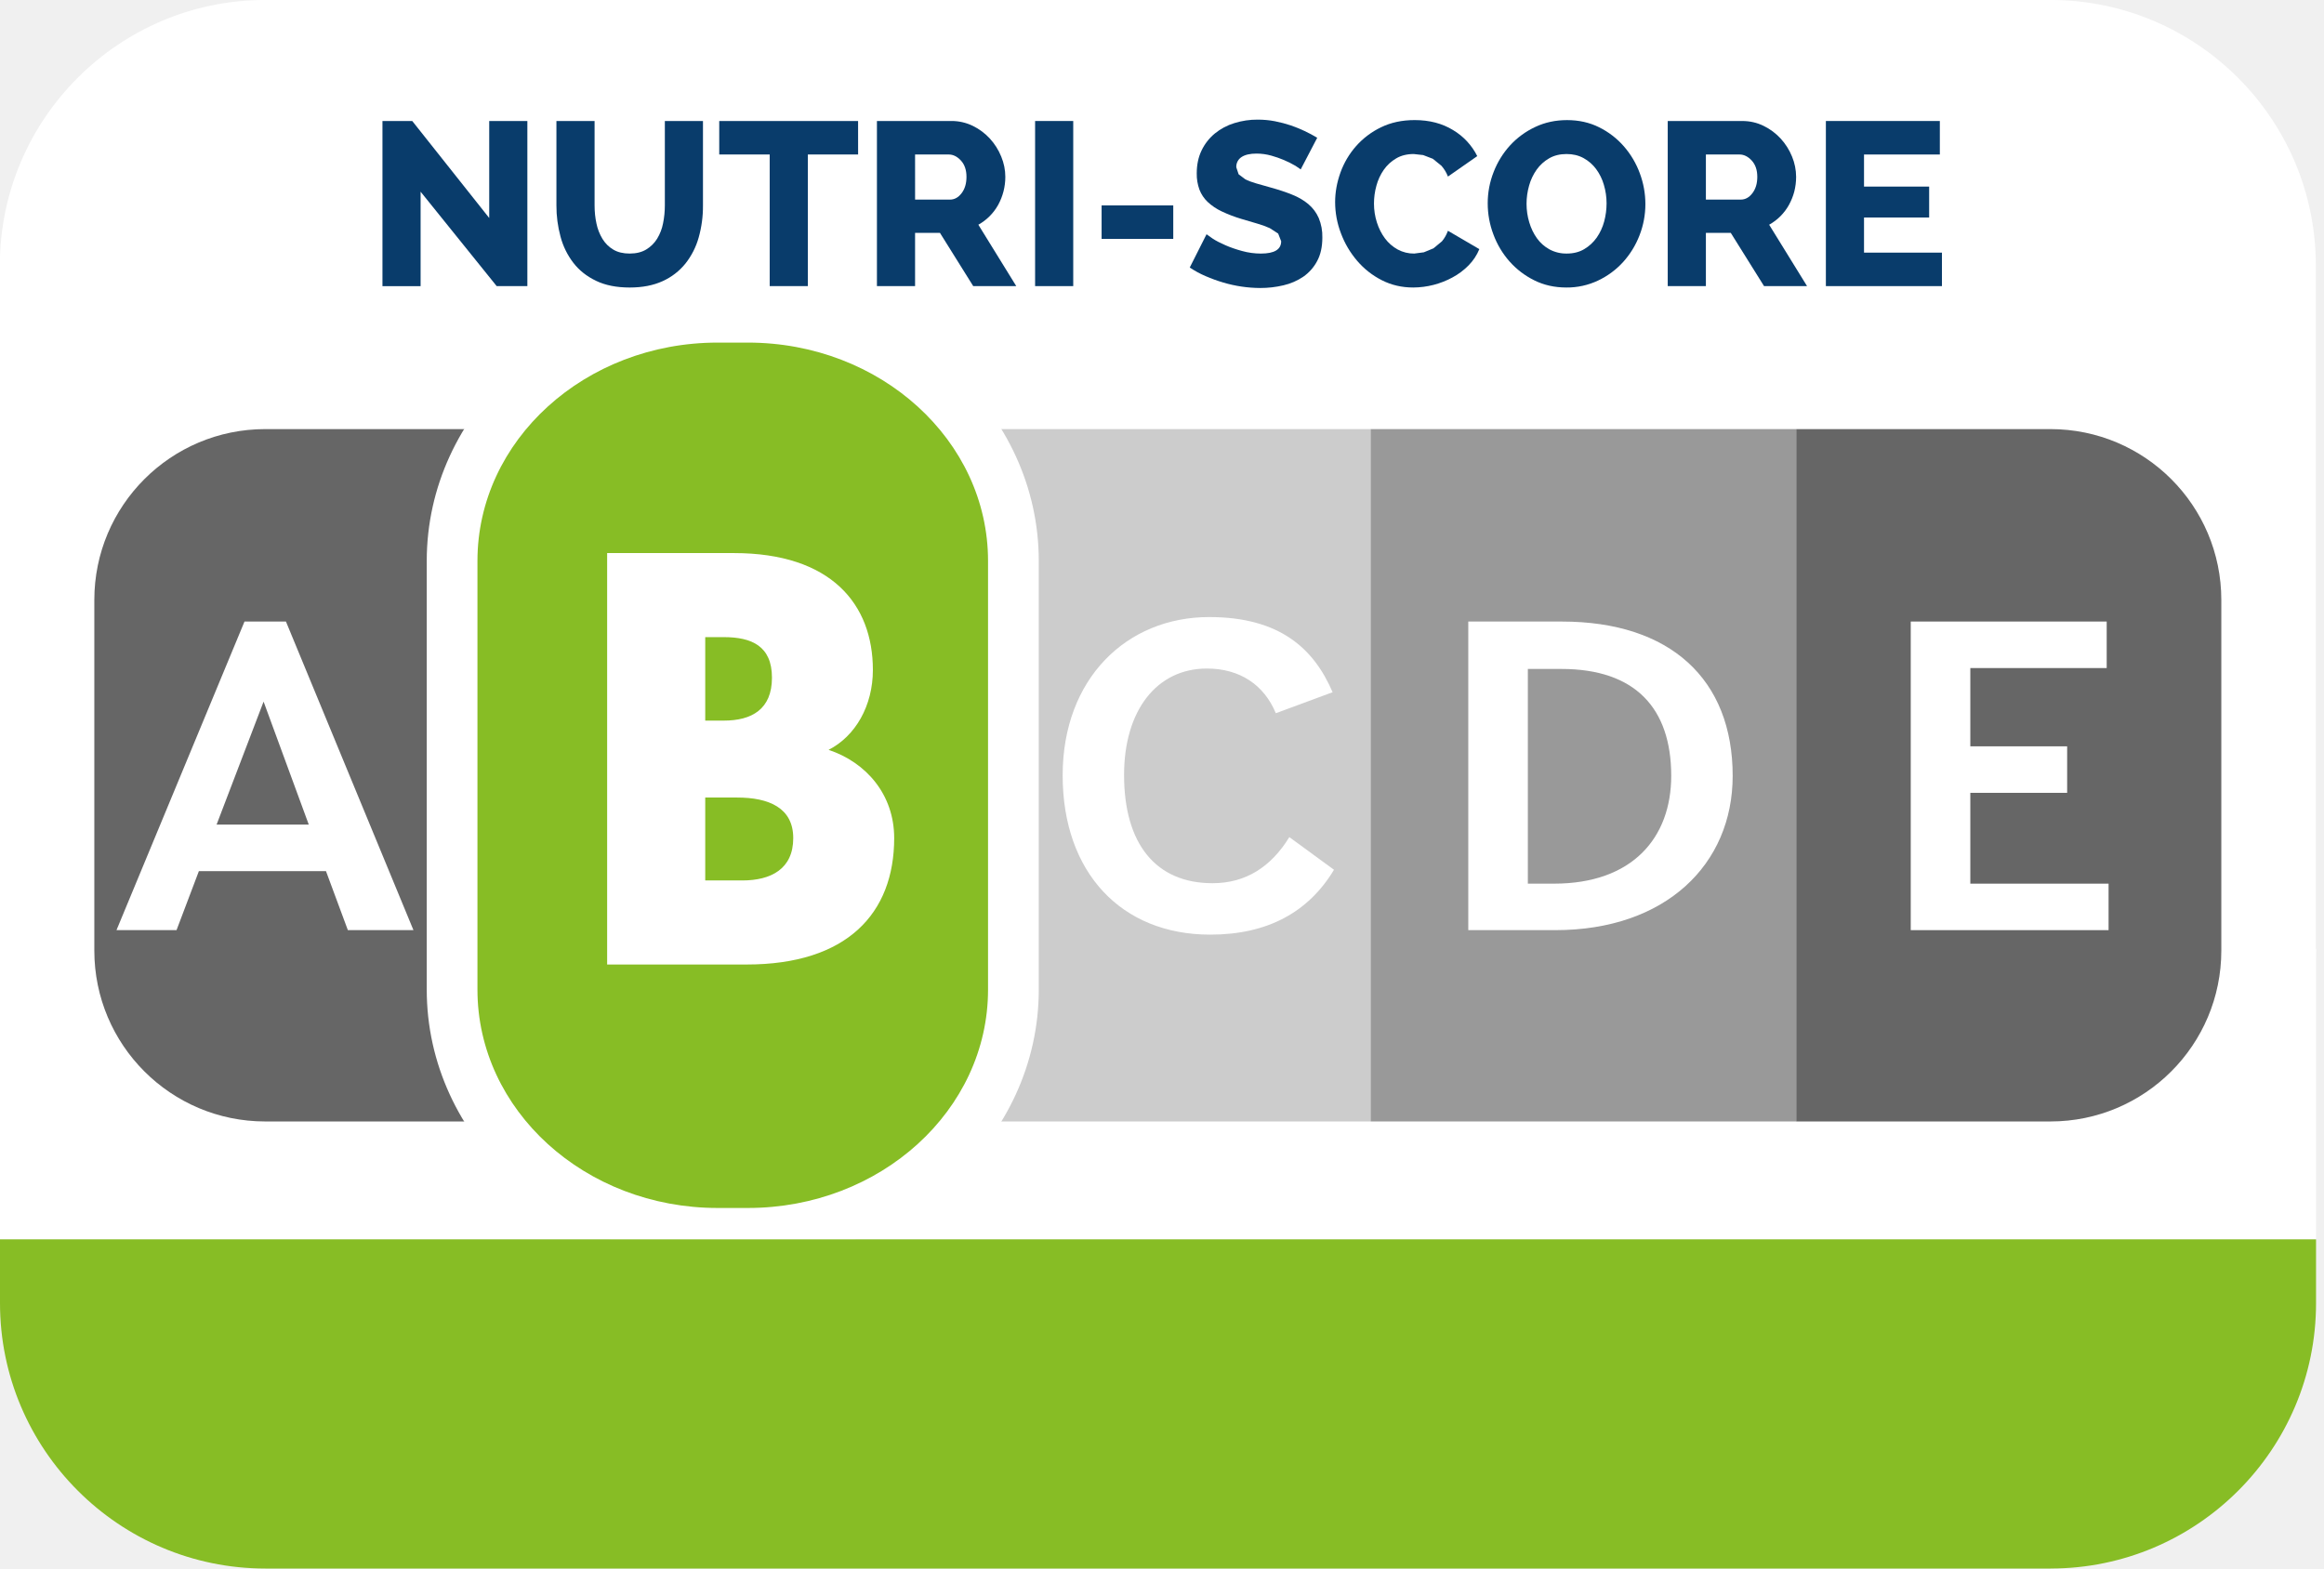
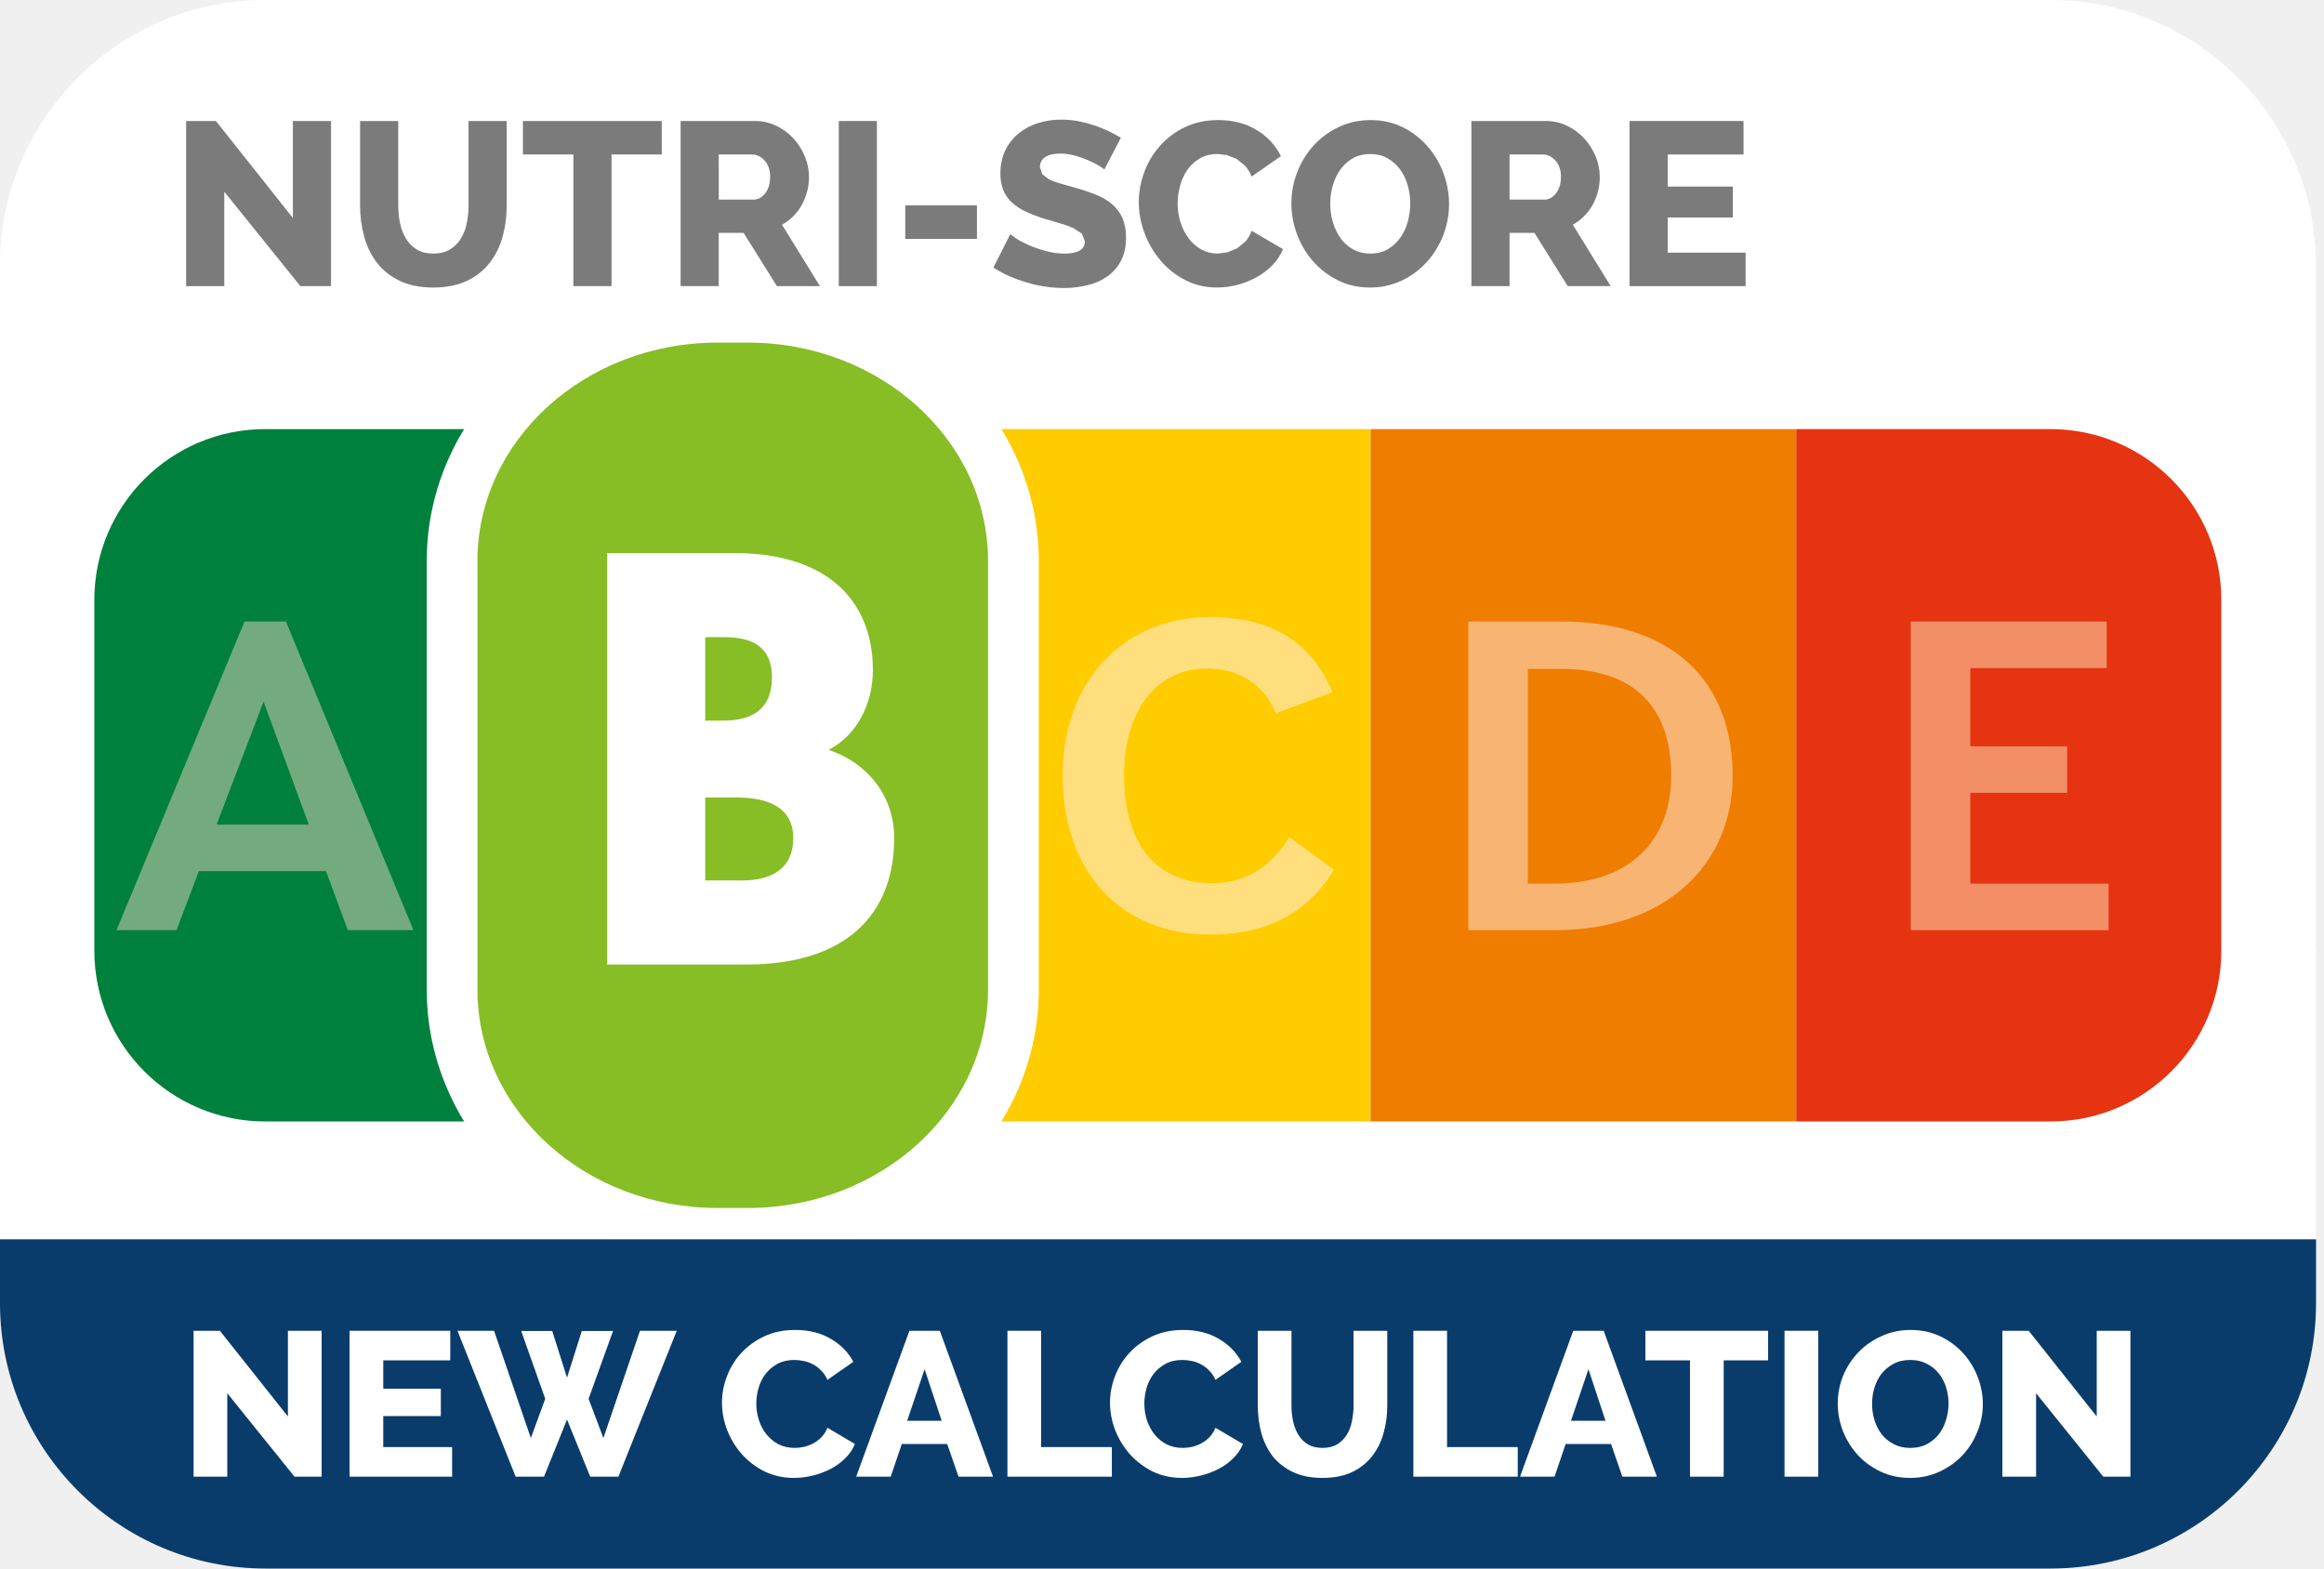
<svg xmlns="http://www.w3.org/2000/svg" id="svg2032" width="240" height="162" version="1.1" viewBox="0 0 240 162">
-   <defs id="defs1" />
  <rect style="fill:#ffffff;fill-opacity:1;stroke:none;stroke-width:2.653;stroke-linecap:round;stroke-linejoin:round;paint-order:stroke fill markers" id="rect18499" width="239.178" height="30" x="0" y="98" />
-   <path id="path364" fill="#ffffff" d="M 211.749,-0.003 H 27.394 c -15.117,0 -27.41,12.3 -27.41,27.413 v 70.766 c 0,15.116 12.291,27.413 27.407,27.413 h 30.546 a 31.623,31.623 0 0 0 16.176,4.409 h 3.118 c 5.958,0 11.502,-1.633 16.176,-4.41 h 118.342 c 15.114,0 27.407,-12.296 27.407,-27.412 v -70.77 c 0,-15.11 -12.293,-27.409 -27.407,-27.409" clip-path="url(#clipPath1866)" style="fill-opacity:1;fill-rule:nonzero;stroke:none" />
-   <path id="path366" fill="#ffcc00" d="M 141.545,115.826 H 97.595 V 44.318 h 43.95 z" style="fill-opacity:1;fill-rule:nonzero;stroke:none;fill:#cccccc" />
-   <path id="path368" fill="#ef7d00" d="m 185.495,115.826 h -43.95 V 44.318 h 43.95 z" style="fill-opacity:1;fill-rule:nonzero;stroke:none;fill:#999999" />
-   <path id="path380" fill="#e63312" d="M 211.749,115.826 H 185.495 V 44.318 h 26.254 a 17.647,17.647 0 0 1 17.647,17.647 v 36.213 a 17.65,17.65 0 0 1 -17.647,17.648" clip-path="url(#clipPath1717)" style="fill-opacity:1;fill-rule:nonzero;stroke:none;fill:#666666" />
-   <path id="path384" fill="#00803d" d="M 27.391,115.826 H 53.643 V 44.318 H 27.391 A 17.647,17.647 0 0 0 9.741,61.965 v 36.213 a 17.65,17.65 0 0 0 17.65,17.648" clip-path="url(#clipPath1729)" style="fill-opacity:1;fill-rule:nonzero;stroke:none;fill:#666666" />
-   <path id="path388" fill="#ffdf7d" d="m 124.88,63.73 c -8.556,0 -15.139,6.378 -15.139,16.353 0,10.027 6.055,16.447 15.236,16.447 5.914,0 10.142,-2.31 12.785,-6.7 l -4.612,-3.372 c -1.875,3.05 -4.473,4.76 -7.933,4.76 -5.863,0 -9.134,-4.067 -9.134,-11.181 0,-6.652 3.366,-10.99 8.556,-10.99 3.414,0 5.914,1.706 7.115,4.616 l 5.865,-2.17 c -1.924,-4.48 -5.433,-7.762 -12.74,-7.762" clip-path="url(#clipPath1735)" style="fill-opacity:1;fill-rule:nonzero;stroke:none;fill:#ffffff" />
-   <path id="path392" fill="#f8b472" d="M 157.782,91.265 V 69.09 h 3.463 c 7.642,0 11.342,4.065 11.342,11.04 0,6.376 -3.987,11.134 -12.11,11.134 z m 3.509,-27.07 h -9.661 v 31.871 h 8.99 c 11.391,0 18.314,-6.788 18.314,-15.934 0,-9.977 -6.444,-15.938 -17.64,-15.938" clip-path="url(#clipPath1741)" style="fill-opacity:1;fill-rule:nonzero;stroke:none;fill:#ffffff" />
-   <path id="path396" fill="#f28f66" d="m 217.559,64.192 h -20.236 v 31.874 h 20.43 v -4.801 h -14.278 v -9.38 h 10 v -4.803 h -10 v -8.084 h 14.084 z" style="fill-opacity:1;fill-rule:nonzero;stroke:none;fill:#ffffff" />
-   <path id="path400" fill="#7c7b7b" d="m 43.436,19.799 v 9.754 h -3.939 V 12.497 h 3.076 l 7.949,10.018 V 12.497 h 3.939 V 29.55 h -3.169 z" style="fill-opacity:1;fill-rule:nonzero;stroke:none;fill:#093c6b" />
-   <path id="path412" fill="#7c7b7b" d="m 65.031,26.187 c 0.671,0 1.24,-0.139 1.704,-0.419 0.463,-0.28 0.843,-0.653 1.13,-1.117 a 4.78,4.78 0 0 0 0.611,-1.597 c 0.122,-0.6 0.183,-1.214 0.183,-1.839 V 12.5 h 3.937 v 8.716 a 11.894,11.894 0 0 1 -0.443,3.315 7.67,7.67 0 0 1 -1.37,2.692 6.404,6.404 0 0 1 -2.355,1.814 c -0.951,0.437 -2.086,0.658 -3.399,0.658 -1.36,0 -2.52,-0.23 -3.482,-0.695 -0.962,-0.464 -1.743,-1.082 -2.34,-1.86 a 7.635,7.635 0 0 1 -1.323,-2.704 12.062,12.062 0 0 1 -0.422,-3.22 V 12.5 h 3.941 v 8.716 c 0,0.656 0.064,1.283 0.195,1.876 a 4.965,4.965 0 0 0 0.622,1.585 c 0.287,0.465 0.66,0.832 1.117,1.103 0.456,0.274 1.021,0.408 1.694,0.408" clip-path="url(#clipPath1747)" style="fill-opacity:1;fill-rule:nonzero;stroke:none;fill:#093c6b" />
-   <path id="path416" fill="#7c7b7b" d="m 88.617,15.957 h -5.19 V 29.55 h -3.94 V 15.957 h -5.211 v -3.46 h 14.339 z" style="fill-opacity:1;fill-rule:nonzero;stroke:none;fill:#093c6b" />
-   <path id="path428" fill="#7c7b7b" d="M 90.561,29.55 V 12.497 h 7.684 a 4.965,4.965 0 0 1 2.225,0.507 5.903,5.903 0 0 1 1.765,1.32 c 0.494,0.543 0.883,1.16 1.163,1.849 0.283,0.688 0.422,1.384 0.422,2.09 a 5.991,5.991 0 0 1 -0.744,2.906 5.283,5.283 0 0 1 -2.041,2.041 l 3.915,6.34 h -4.445 l -3.436,-5.499 h -2.569 v 5.5 z m 3.94,-8.935 h 3.603 c 0.464,0 0.863,-0.218 1.2,-0.66 0.338,-0.441 0.504,-1.004 0.504,-1.692 0,-0.706 -0.192,-1.265 -0.574,-1.684 -0.386,-0.415 -0.803,-0.622 -1.251,-0.622 h -3.483 z" style="fill-opacity:1;fill-rule:nonzero;stroke:none;fill:#093c6b" />
-   <path id="path430" fill="#7c7b7b" d="m 106.895,12.497 h 3.938 V 29.55 h -3.938 z" style="fill-opacity:1;fill-rule:nonzero;stroke:none;fill:#093c6b" />
-   <path id="path432" fill="#7c7b7b" d="m 113.763,21.215 h 7.4 v 3.46 h -7.4 z" style="fill-opacity:1;fill-rule:nonzero;stroke:none;fill:#093c6b" />
-   <path id="path444" fill="#7c7b7b" d="m 134.325,17.495 -0.529,-0.362 a 10.504,10.504 0 0 0 -2.498,-1.057 5.68,5.68 0 0 0 -1.536,-0.214 c -0.675,0 -1.191,0.119 -1.551,0.36 a 1.185,1.185 0 0 0 -0.538,1.057 l 0.24,0.721 0.684,0.514 c 0.296,0.153 0.662,0.294 1.103,0.42 0.442,0.13 0.95,0.275 1.528,0.434 0.816,0.225 1.553,0.468 2.206,0.733 0.66,0.263 1.218,0.591 1.684,0.984 0.464,0.393 0.821,0.87 1.068,1.43 a 4.943,4.943 0 0 1 0.373,2.017 c 0,0.96 -0.18,1.772 -0.54,2.436 a 4.568,4.568 0 0 1 -1.428,1.611 6.073,6.073 0 0 1 -2.055,0.89 10.26,10.26 0 0 1 -2.39,0.276 13.622,13.622 0 0 1 -3.82,-0.565 15.906,15.906 0 0 1 -1.825,-0.662 9.96,9.96 0 0 1 -1.635,-0.888 l 1.733,-3.435 0.646,0.456 c 0.35,0.228 0.786,0.45 1.298,0.673 0.512,0.226 1.088,0.426 1.73,0.6 a 7.282,7.282 0 0 0 1.942,0.265 c 1.397,0 2.092,-0.425 2.092,-1.273 l -0.311,-0.794 -0.866,-0.56 a 9.249,9.249 0 0 0 -1.297,-0.47 l -1.633,-0.482 a 14.28,14.28 0 0 1 -2.041,-0.781 5.599,5.599 0 0 1 -1.441,-0.971 3.471,3.471 0 0 1 -0.852,-1.273 4.654,4.654 0 0 1 -0.278,-1.682 c 0,-0.898 0.17,-1.688 0.505,-2.377 a 5.154,5.154 0 0 1 1.368,-1.743 5.895,5.895 0 0 1 2.006,-1.068 7.9,7.9 0 0 1 2.414,-0.36 c 0.61,0 1.203,0.055 1.779,0.166 0.574,0.115 1.125,0.258 1.644,0.432 a 14.565,14.565 0 0 1 2.726,1.274 z" clip-path="url(#clipPath1759)" style="fill-opacity:1;fill-rule:nonzero;stroke:none;fill:#093c6b" />
-   <path id="path448" fill="#7c7b7b" d="m 137.879,20.88 c 0,-1.024 0.185,-2.046 0.551,-3.063 a 8.474,8.474 0 0 1 1.611,-2.725 8.148,8.148 0 0 1 2.582,-1.947 c 1.015,-0.496 2.174,-0.743 3.471,-0.743 1.521,0 2.843,0.344 3.964,1.032 a 6.494,6.494 0 0 1 2.498,2.69 l -3.026,2.112 a 3.661,3.661 0 0 0 -0.673,-1.116 l -0.889,-0.72 -0.997,-0.384 -0.974,-0.108 c -0.706,0 -1.313,0.152 -1.822,0.457 a 4.016,4.016 0 0 0 -1.274,1.176 5.204,5.204 0 0 0 -0.757,1.633 6.845,6.845 0 0 0 -0.253,1.85 c 0,0.673 0.101,1.321 0.3,1.946 0.198,0.624 0.48,1.176 0.838,1.657 a 4.1,4.1 0 0 0 1.311,1.141 3.5,3.5 0 0 0 1.706,0.42 l 0.997,-0.131 0.993,-0.41 0.87,-0.72 c 0.254,-0.296 0.463,-0.662 0.624,-1.092 l 3.242,1.895 a 5.184,5.184 0 0 1 -1.116,1.684 6.907,6.907 0 0 1 -1.671,1.247 8.569,8.569 0 0 1 -4.038,1.033 c -1.181,0 -2.267,-0.252 -3.25,-0.755 a 8.27,8.27 0 0 1 -2.547,-2.006 9.432,9.432 0 0 1 -1.669,-2.833 8.997,8.997 0 0 1 -0.602,-3.22" clip-path="url(#clipPath1765)" style="fill-opacity:1;fill-rule:nonzero;stroke:none;fill:#093c6b" />
-   <path id="path452" fill="#7c7b7b" d="m 161.755,29.694 c -1.215,0 -2.32,-0.247 -3.314,-0.744 a 8.363,8.363 0 0 1 -2.56,-1.957 8.836,8.836 0 0 1 -1.655,-2.776 9.018,9.018 0 0 1 -0.589,-3.216 8.77,8.77 0 0 1 0.614,-3.244 8.784,8.784 0 0 1 1.703,-2.751 8.314,8.314 0 0 1 2.596,-1.896 c 1,-0.472 2.094,-0.706 3.279,-0.706 1.213,0 2.321,0.245 3.31,0.741 a 8.216,8.216 0 0 1 2.56,1.97 8.875,8.875 0 0 1 1.646,2.786 9.1,9.1 0 0 1 0.574,3.17 8.854,8.854 0 0 1 -0.61,3.245 8.85,8.85 0 0 1 -1.692,2.75 8.289,8.289 0 0 1 -2.582,1.908 7.472,7.472 0 0 1 -3.28,0.72 m -4.108,-8.644 c 0,0.655 0.093,1.29 0.278,1.907 0.183,0.617 0.448,1.165 0.792,1.648 0.344,0.479 0.777,0.863 1.298,1.152 a 3.641,3.641 0 0 0 1.787,0.43 c 0.691,0 1.291,-0.152 1.803,-0.457 0.512,-0.302 0.94,-0.7 1.287,-1.187 a 5.321,5.321 0 0 0 0.768,-1.655 7.275,7.275 0 0 0 0.251,-1.887 c 0,-0.657 -0.095,-1.295 -0.278,-1.91 a 5.13,5.13 0 0 0 -0.803,-1.634 4.01,4.01 0 0 0 -1.298,-1.13 c -0.512,-0.28 -1.096,-0.419 -1.752,-0.419 -0.688,0 -1.289,0.148 -1.8,0.444 a 4.094,4.094 0 0 0 -1.287,1.165 5.285,5.285 0 0 0 -0.78,1.644 6.841,6.841 0 0 0 -0.266,1.889" clip-path="url(#clipPath1773)" style="fill-opacity:1;fill-rule:nonzero;stroke:none;fill:#093c6b" />
-   <path id="path456" fill="#7c7b7b" d="M 172.227,29.55 V 12.497 h 7.686 c 0.801,0 1.54,0.17 2.222,0.507 a 5.892,5.892 0 0 1 1.766,1.32 c 0.496,0.543 0.882,1.16 1.165,1.849 a 5.539,5.539 0 0 1 0.42,2.09 c 0,0.53 -0.067,1.037 -0.19,1.525 a 6.029,6.029 0 0 1 -0.555,1.381 5.274,5.274 0 0 1 -2.04,2.041 l 3.914,6.34 h -4.442 l -3.436,-5.499 h -2.569 v 5.5 z m 3.941,-8.935 h 3.602 c 0.463,0 0.865,-0.218 1.2,-0.66 0.338,-0.441 0.506,-1.004 0.506,-1.692 0,-0.706 -0.193,-1.265 -0.576,-1.684 -0.387,-0.415 -0.804,-0.622 -1.25,-0.622 h -3.482 z" style="fill-opacity:1;fill-rule:nonzero;stroke:none;fill:#093c6b" />
-   <path id="path460" fill="#7c7b7b" d="m 200.545,26.092 v 3.458 h -11.986 V 12.497 h 11.769 v 3.46 h -7.83 v 3.314 h 6.726 v 3.193 h -6.726 v 3.628 z" style="fill-opacity:1;fill-rule:nonzero;stroke:none;fill:#093c6b" />
-   <path id="path464" fill="#74ab7e" d="m 22.367,85.165 4.854,-12.702 4.666,12.702 z M 29.53,64.195 H 25.249 L 12.03,96.065 h 6.201 l 2.308,-6.097 h 13.124 l 2.26,6.097 h 6.774 z" style="fill-opacity:1;fill-rule:nonzero;stroke:none;fill:#ffffff" />
-   <path id="path476" fill="#ffffff" d="M 74.113,129.998 C 57.547,129.998 44.07,117.532 44.07,102.21 V 57.936 c 0,-15.324 13.477,-27.79 30.043,-27.79 h 3.118 c 16.566,0 30.043,12.468 30.043,27.79 v 44.274 c 0,15.322 -13.477,27.788 -30.043,27.788 z" clip-path="url(#clipPath1779)" style="fill-opacity:1;fill-rule:nonzero;stroke:none" />
-   <path id="path480" fill="#87bd25" d="m 77.231,124.761 h -3.118 c -13.704,0 -24.806,-10.096 -24.806,-22.553 V 57.936 c 0,-12.455 11.104,-22.553 24.804,-22.553 h 3.12 c 13.7,0 24.804,10.098 24.804,22.553 v 44.274 c 0,12.455 -11.104,22.551 -24.804,22.551" clip-path="url(#clipPath1785)" style="fill-opacity:1;fill-rule:nonzero;stroke:none" />
-   <path id="path484" fill="#ffffff" d="M 62.7,99.615 V 57.122 h 13.086 c 10.071,0 14.357,5.296 14.357,12.07 0,3.695 -1.796,6.835 -4.575,8.254 3.88,1.29 6.775,4.616 6.775,9.114 0,7.818 -4.921,13.055 -15.227,13.055 z m 10.13,-25.19 h 1.912 c 2.893,0 4.978,-1.17 4.978,-4.434 0,-3.263 -2.085,-4.188 -4.978,-4.188 H 72.83 Z m 0,7.946 v 8.563 h 3.823 c 2.952,0 5.265,-1.174 5.265,-4.374 0,-3.143 -2.544,-4.189 -5.786,-4.189 z" style="fill-opacity:1;fill-rule:nonzero;stroke:none" />
-   <path id="path16330" clip-path="url(#clipPath1593)" style="fill:#87bd25;fill-opacity:1;fill-rule:nonzero;stroke:none" d="M 0 33.997 L 0 27.407 C 2.3684734e-15 12.296 12.298 -0.003 27.412 -0.003 L 211.77 -0.003 L 211.77 -0.001 C 226.882 -0.001 239.178 12.295 239.178 27.407 L 239.178 33.997 L 0 33.997 z " transform="matrix(1,0,0,-1,0,161.997)" />
+   <g id="layer1">
+     <g id="g2493" fill-opacity="1" fill-rule="nonzero" stroke="none">
+       <path id="path364" fill="#fff" d="M211.749-.003H27.394c-15.117 0-27.41 12.3-27.41 27.413v70.766c0 15.116 12.291 27.413 27.407 27.413h30.546a31.623 31.623 0 0 0 16.176 4.409h3.118c5.958 0 11.502-1.633 16.176-4.41h118.342c15.114 0 27.407-12.296 27.407-27.412v-70.77c0-15.11-12.293-27.409-27.407-27.409" clip-path="url(#clipPath1866)" />
+       <path id="path366" fill="#fc0" d="M141.545 115.826h-43.95V44.318h43.95z" />
+       <path id="path368" fill="#ef7d00" d="M185.495 115.826h-43.95V44.318h43.95z" />
+       <path id="path380" fill="#e63312" d="M211.749 115.826h-26.254V44.318h26.254a17.647 17.647 0 0 1 17.647 17.647v36.213a17.65 17.65 0 0 1-17.647 17.648" clip-path="url(#clipPath1717)" />
+       <path id="path384" fill="#00803d" d="M27.391 115.826h26.252V44.318H27.391a17.647 17.647 0 0 0-17.65 17.647v36.213a17.65 17.65 0 0 0 17.65 17.648" clip-path="url(#clipPath1729)" />
+       <path id="path388" fill="#ffdf7d" d="M124.88 63.73c-8.556 0-15.139 6.378-15.139 16.353 0 10.027 6.055 16.447 15.236 16.447 5.914 0 10.142-2.31 12.785-6.7l-4.612-3.372c-1.875 3.05-4.473 4.76-7.933 4.76-5.863 0-9.134-4.067-9.134-11.181 0-6.652 3.366-10.99 8.556-10.99 3.414 0 5.914 1.706 7.115 4.616l5.865-2.17c-1.924-4.48-5.433-7.762-12.74-7.762" clip-path="url(#clipPath1735)" />
+       <path id="path392" fill="#f8b472" d="M157.782 91.265V69.09h3.463c7.642 0 11.342 4.065 11.342 11.04 0 6.376-3.987 11.134-12.11 11.134zm3.509-27.07h-9.661v31.871h8.99c11.391 0 18.314-6.788 18.314-15.934 0-9.977-6.444-15.938-17.64-15.938" clip-path="url(#clipPath1741)" />
+       <path id="path396" fill="#f28f66" d="M217.559 64.192h-20.236v31.874h20.43v-4.801h-14.278v-9.38h10v-4.803h-10v-8.084h14.084z" />
+       <path id="path400" fill="#7c7b7b" d="M23.161 19.799v9.754h-3.939V12.497h3.076l7.949 10.018V12.497h3.939V29.55h-3.169z" />
+       <path id="path412" fill="#7c7b7b" d="M44.756 26.187c.671 0 1.24-.139 1.704-.419.463-.28.843-.653 1.13-1.117a4.78 4.78 0 0 0 .611-1.597c.122-.6.183-1.214.183-1.839V12.5h3.937v8.716a11.894 11.894 0 0 1-.443 3.315 7.67 7.67 0 0 1-1.37 2.692 6.404 6.404 0 0 1-2.355 1.814c-.951.437-2.086.658-3.399.658-1.36 0-2.52-.23-3.482-.695-.962-.464-1.743-1.082-2.34-1.86a7.635 7.635 0 0 1-1.323-2.704 12.062 12.062 0 0 1-.422-3.22V12.5h3.941v8.716c0 .656.064 1.283.195 1.876a4.965 4.965 0 0 0 .622 1.585c.287.465.66.832 1.117 1.103.456.274 1.021.408 1.694.408" clip-path="url(#clipPath1747)" />
+       <path id="path416" fill="#7c7b7b" d="M68.342 15.957h-5.19V29.55h-3.94V15.957h-5.211v-3.46H68.34z" />
+       <path id="path428" fill="#7c7b7b" d="M70.286 29.55V12.497h7.684a4.965 4.965 0 0 1 2.225.507 5.903 5.903 0 0 1 1.765 1.32c.494.543.883 1.16 1.163 1.849.283.688.422 1.384.422 2.09a5.991 5.991 0 0 1-.744 2.906 5.283 5.283 0 0 1-2.041 2.041l3.915 6.34H80.23l-3.436-5.499h-2.569v5.5zm3.94-8.935h3.603c.464 0 .863-.218 1.2-.66.338-.441.504-1.004.504-1.692 0-.706-.192-1.265-.574-1.684-.386-.415-.803-.622-1.251-.622h-3.483z" />
+       <path id="path430" fill="#7c7b7b" d="M86.62 12.497h3.938V29.55H86.62z" />
+       <path id="path432" fill="#7c7b7b" d="M93.488 21.215h7.4v3.46h-7.4z" />
+       <path id="path444" fill="#7c7b7b" d="M114.05 17.495l-.529-.362a10.504 10.504 0 0 0-2.498-1.057 5.68 5.68 0 0 0-1.536-.214c-.675 0-1.191.119-1.551.36a1.185 1.185 0 0 0-.538 1.057l.24.721.684.514c.296.153.662.294 1.103.42.442.13.95.275 1.528.434.816.225 1.553.468 2.206.733.66.263 1.218.591 1.684.984.464.393.821.87 1.068 1.43a4.943 4.943 0 0 1 .373 2.017c0 .96-.18 1.772-.54 2.436a4.568 4.568 0 0 1-1.428 1.611 6.073 6.073 0 0 1-2.055.89 10.26 10.26 0 0 1-2.39.276 13.622 13.622 0 0 1-3.82-.565 15.906 15.906 0 0 1-1.825-.662 9.96 9.96 0 0 1-1.635-.888l1.733-3.435.646.456c.35.228.786.45 1.298.673.512.226 1.088.426 1.73.6a7.282 7.282 0 0 0 1.942.265c1.397 0 2.092-.425 2.092-1.273l-.311-.794-.866-.56a9.249 9.249 0 0 0-1.297-.47l-1.633-.482a14.28 14.28 0 0 1-2.041-.781 5.599 5.599 0 0 1-1.441-.971 3.471 3.471 0 0 1-.852-1.273 4.654 4.654 0 0 1-.278-1.682c0-.898.17-1.688.505-2.377a5.154 5.154 0 0 1 1.368-1.743 5.895 5.895 0 0 1 2.006-1.068 7.9 7.9 0 0 1 2.414-.36c.61 0 1.203.055 1.779.166.574.115 1.125.258 1.644.432a14.565 14.565 0 0 1 2.726 1.274z" clip-path="url(#clipPath1759)" />
+       <path id="path448" fill="#7c7b7b" d="M117.604 20.88c0-1.024.185-2.046.551-3.063a8.474 8.474 0 0 1 1.611-2.725 8.148 8.148 0 0 1 2.582-1.947c1.015-.496 2.174-.743 3.471-.743 1.521 0 2.843.344 3.964 1.032a6.494 6.494 0 0 1 2.498 2.69l-3.026 2.112a3.661 3.661 0 0 0-.673-1.116l-.889-.72-.997-.384-.974-.108c-.706 0-1.313.152-1.822.457a4.016 4.016 0 0 0-1.274 1.176 5.204 5.204 0 0 0-.757 1.633 6.845 6.845 0 0 0-.253 1.85c0 .673.101 1.321.3 1.946.198.624.48 1.176.838 1.657a4.1 4.1 0 0 0 1.311 1.141 3.5 3.5 0 0 0 1.706.42l.997-.131.993-.41.87-.72c.254-.296.463-.662.624-1.092l3.242 1.895a5.184 5.184 0 0 1-1.116 1.684 6.907 6.907 0 0 1-1.671 1.247 8.569 8.569 0 0 1-4.038 1.033c-1.181 0-2.267-.252-3.25-.755a8.27 8.27 0 0 1-2.547-2.006 9.432 9.432 0 0 1-1.669-2.833 8.997 8.997 0 0 1-.602-3.22" clip-path="url(#clipPath1765)" />
+       <path id="path452" fill="#7c7b7b" d="M141.48 29.694c-1.215 0-2.32-.247-3.314-.744a8.363 8.363 0 0 1-2.56-1.957 8.836 8.836 0 0 1-1.655-2.776 9.018 9.018 0 0 1-.589-3.216 8.77 8.77 0 0 1 .614-3.244 8.784 8.784 0 0 1 1.703-2.751 8.314 8.314 0 0 1 2.596-1.896c1-.472 2.094-.706 3.279-.706 1.213 0 2.321.245 3.31.741a8.216 8.216 0 0 1 2.56 1.97 8.875 8.875 0 0 1 1.646 2.786 9.1 9.1 0 0 1 .574 3.17 8.854 8.854 0 0 1-.61 3.245 8.85 8.85 0 0 1-1.692 2.75 8.289 8.289 0 0 1-2.582 1.908 7.472 7.472 0 0 1-3.28.72m-4.108-8.644c0 .655.093 1.29.278 1.907.183.617.448 1.165.792 1.648.344.479.777.863 1.298 1.152a3.641 3.641 0 0 0 1.787.43c.691 0 1.291-.152 1.803-.457.512-.302.94-.7 1.287-1.187a5.321 5.321 0 0 0 .768-1.655 7.275 7.275 0 0 0 .251-1.887c0-.657-.095-1.295-.278-1.91a5.13 5.13 0 0 0-.803-1.634 4.01 4.01 0 0 0-1.298-1.13c-.512-.28-1.096-.419-1.752-.419-.688 0-1.289.148-1.8.444a4.094 4.094 0 0 0-1.287 1.165 5.285 5.285 0 0 0-.78 1.644 6.841 6.841 0 0 0-.266 1.889" clip-path="url(#clipPath1773)" />
+       <path id="path456" fill="#7c7b7b" d="M151.952 29.55V12.497h7.686c.801 0 1.54.17 2.222.507a5.892 5.892 0 0 1 1.766 1.32c.496.543.882 1.16 1.165 1.849a5.539 5.539 0 0 1 .42 2.09c0 .53-.067 1.037-.19 1.525a6.029 6.029 0 0 1-.555 1.381 5.274 5.274 0 0 1-2.04 2.041l3.914 6.34h-4.442l-3.436-5.499h-2.569v5.5zm3.941-8.935h3.602c.463 0 .865-.218 1.2-.66.338-.441.506-1.004.506-1.692 0-.706-.193-1.265-.576-1.684-.387-.415-.804-.622-1.25-.622h-3.482z" />
+       <path id="path460" fill="#7c7b7b" d="M180.27 26.092v3.458h-11.986V12.497h11.769v3.46h-7.83v3.314h6.726v3.193h-6.726v3.628z" />
+       <path id="path464" fill="#74ab7e" d="M22.367 85.165l4.854-12.702 4.666 12.702zm7.163-20.97h-4.281L12.03 96.065h6.201l2.308-6.097h13.124l2.26 6.097h6.774z" />
+       <path id="path476" fill="#fff" d="M74.113 129.998c-16.566 0-30.043-12.466-30.043-27.788V57.936c0-15.324 13.477-27.79 30.043-27.79h3.118c16.566 0 30.043 12.468 30.043 27.79v44.274c0 15.322-13.477 27.788-30.043 27.788z" clip-path="url(#clipPath1779)" />
+       <path id="path480" fill="#87bd25" d="M77.231 124.761h-3.118c-13.704 0-24.806-10.096-24.806-22.553V57.936c0-12.455 11.104-22.553 24.804-22.553h3.12c13.7 0 24.804 10.098 24.804 22.553v44.274c0 12.455-11.104 22.551-24.804 22.551" clip-path="url(#clipPath1785)" />
+       <path id="path484" fill="#fff" d="M62.7 99.615V57.122h13.086c10.071 0 14.357 5.296 14.357 12.07 0 3.695-1.796 6.835-4.575 8.254 3.88 1.29 6.775 4.616 6.775 9.114 0 7.818-4.921 13.055-15.227 13.055zm10.13-25.19h1.912c2.893 0 4.978-1.17 4.978-4.434 0-3.263-2.085-4.188-4.978-4.188H72.83zm0 7.946v8.563h3.823c2.952 0 5.265-1.174 5.265-4.374 0-3.143-2.544-4.189-5.786-4.189z" />
+     </g>
+   </g>
+   <path id="path16330" clip-path="url(#clipPath1593)" style="fill:#093c6b;fill-opacity:1;fill-rule:nonzero;stroke:none" d="M 0 33.997 L 0 27.407 C 2.3684734e-15 12.296 12.298 -0.003 27.412 -0.003 L 211.77 -0.003 L 211.77 -0.001 C 226.882 -0.001 239.178 12.295 239.178 27.407 L 239.178 33.997 L 0 33.997 z " transform="matrix(1,0,0,-1,0,161.997)" />
+   <g aria-label="NEW CALCULATION" id="text18503" style="font-size:21.224px;line-height:1.25;font-family:'Open Sans';-inkscape-font-specification:'Open Sans';stroke-width:0.531">
+     <path d="m 23.472,143.896 v 8.617 h -3.481 v -15.069 h 2.717 l 7.025,8.851 v -8.851 h 3.481 v 15.069 h -2.802 z" style="font-weight:800;font-family:Raleway;-inkscape-font-specification:'Raleway Ultra-Bold';fill:#ffffff" id="path5610" />
+     <path d="m 46.691,149.457 v 3.056 H 36.1 v -15.069 h 10.4 v 3.056 h -6.919 v 2.929 h 5.943 v 2.823 h -5.943 v 3.205 z" style="font-weight:800;font-family:Raleway;-inkscape-font-specification:'Raleway Ultra-Bold';fill:#ffffff" id="path5612" />
+     <path d="m 53.823,137.465 h 3.205 l 1.528,4.818 1.528,-4.818 h 3.226 l -2.526,7.004 1.528,4.054 3.778,-11.079 h 3.799 L 63.862,152.513 h -2.908 l -2.398,-5.9 -2.377,5.9 H 53.25 l -6.006,-15.069 h 3.778 l 3.799,11.079 1.486,-4.054 z" style="font-weight:800;font-family:Raleway;-inkscape-font-specification:'Raleway Ultra-Bold';fill:#ffffff" id="path5614" />
+     <path d="m 74.559,144.851 q 0,-1.358 0.509,-2.695 0.509,-1.358 1.486,-2.42 0.976,-1.061 2.377,-1.719 1.401,-0.658 3.184,-0.658 2.122,0 3.672,0.913 1.571,0.913 2.335,2.377 l -2.674,1.868 q -0.255,-0.594 -0.658,-0.976 -0.382,-0.403 -0.849,-0.637 -0.467,-0.255 -0.955,-0.34 -0.488,-0.106 -0.955,-0.106 -0.998,0 -1.74,0.403 -0.743,0.403 -1.231,1.04 -0.488,0.637 -0.722,1.443 -0.233,0.807 -0.233,1.634 0,0.891 0.276,1.719 0.276,0.828 0.785,1.464 0.531,0.637 1.252,1.019 0.743,0.361 1.655,0.361 0.467,0 0.955,-0.106 0.509,-0.127 0.955,-0.361 0.467,-0.255 0.849,-0.637 0.382,-0.403 0.616,-0.976 l 2.844,1.677 q -0.34,0.828 -1.019,1.486 -0.658,0.658 -1.528,1.104 -0.87,0.446 -1.847,0.679 -0.976,0.233 -1.91,0.233 -1.634,0 -3.014,-0.658 -1.358,-0.679 -2.356,-1.783 -0.976,-1.104 -1.528,-2.504 -0.531,-1.401 -0.531,-2.844 z" style="font-weight:800;font-family:Raleway;-inkscape-font-specification:'Raleway Ultra-Bold';fill:#ffffff" id="path5616" />
+     <path d="m 93.915,137.444 h 3.141 l 5.497,15.069 h -3.566 l -1.167,-3.375 h -4.691 l -1.146,3.375 h -3.566 z m 3.332,9.296 -1.762,-5.327 -1.804,5.327 z" style="font-weight:800;font-family:Raleway;-inkscape-font-specification:'Raleway Ultra-Bold';fill:#ffffff" id="path5618" />
+     <path d="m 104.039,152.513 v -15.069 h 3.481 v 12.013 h 7.301 v 3.056 z" style="font-weight:800;font-family:Raleway;-inkscape-font-specification:'Raleway Ultra-Bold';fill:#ffffff" id="path5620" />
+     <path d="m 114.63,144.851 q 0,-1.358 0.509,-2.695 0.509,-1.358 1.486,-2.42 0.976,-1.061 2.377,-1.719 1.401,-0.658 3.184,-0.658 2.122,0 3.672,0.913 1.571,0.913 2.335,2.377 l -2.674,1.868 q -0.255,-0.594 -0.658,-0.976 -0.382,-0.403 -0.849,-0.637 -0.467,-0.255 -0.955,-0.34 -0.488,-0.106 -0.955,-0.106 -0.998,0 -1.74,0.403 -0.743,0.403 -1.231,1.04 -0.488,0.637 -0.722,1.443 -0.233,0.807 -0.233,1.634 0,0.891 0.276,1.719 0.276,0.828 0.785,1.464 0.531,0.637 1.252,1.019 0.743,0.361 1.655,0.361 0.467,0 0.955,-0.106 0.509,-0.127 0.955,-0.361 0.467,-0.255 0.849,-0.637 0.382,-0.403 0.616,-0.976 l 2.844,1.677 q -0.34,0.828 -1.019,1.486 -0.658,0.658 -1.528,1.104 -0.87,0.446 -1.847,0.679 -0.976,0.233 -1.91,0.233 -1.634,0 -3.014,-0.658 -1.358,-0.679 -2.356,-1.783 -0.976,-1.104 -1.528,-2.504 -0.531,-1.401 -0.531,-2.844 z" style="font-weight:800;font-family:Raleway;-inkscape-font-specification:'Raleway Ultra-Bold';fill:#ffffff" id="path5622" />
+     <path d="m 136.576,149.542 q 0.891,0 1.507,-0.361 0.616,-0.382 0.998,-0.998 0.382,-0.616 0.531,-1.401 0.17,-0.807 0.17,-1.634 v -7.704 h 3.481 v 7.704 q 0,1.571 -0.403,2.929 -0.382,1.358 -1.21,2.377 -0.807,1.019 -2.08,1.613 -1.252,0.573 -2.993,0.573 -1.804,0 -3.078,-0.616 -1.273,-0.616 -2.08,-1.634 -0.785,-1.04 -1.167,-2.398 -0.361,-1.358 -0.361,-2.844 v -7.704 h 3.481 v 7.704 q 0,0.87 0.17,1.655 0.17,0.785 0.552,1.401 0.382,0.616 0.976,0.976 0.616,0.361 1.507,0.361 z" style="font-weight:800;font-family:Raleway;-inkscape-font-specification:'Raleway Ultra-Bold';fill:#ffffff" id="path5624" />
+     <path d="m 145.957,152.513 v -15.069 h 3.481 v 12.013 h 7.301 v 3.056 z" style="font-weight:800;font-family:Raleway;-inkscape-font-specification:'Raleway Ultra-Bold';fill:#ffffff" id="path5626" />
+     <path d="m 162.47,137.444 h 3.141 l 5.497,15.069 h -3.566 l -1.167,-3.375 h -4.691 l -1.146,3.375 h -3.566 z m 3.332,9.296 -1.762,-5.327 -1.804,5.327 z" style="font-weight:800;font-family:Raleway;-inkscape-font-specification:'Raleway Ultra-Bold';fill:#ffffff" id="path5628" />
+     <path d="m 182.59,140.5 h -4.584 v 12.013 h -3.481 v -12.013 h -4.606 v -3.056 h 12.671 z" style="font-weight:800;font-family:Raleway;-inkscape-font-specification:'Raleway Ultra-Bold';fill:#ffffff" id="path5630" />
+     <path d="m 184.288,152.513 v -15.069 h 3.481 v 15.069 z" style="font-weight:800;font-family:Raleway;-inkscape-font-specification:'Raleway Ultra-Bold';fill:#ffffff" id="path5632" />
+     <path d="m 197.256,152.641 q -1.677,0 -3.056,-0.658 -1.38,-0.658 -2.356,-1.719 -0.976,-1.082 -1.528,-2.462 -0.531,-1.38 -0.531,-2.844 0,-1.486 0.552,-2.865 0.573,-1.38 1.571,-2.42 1.019,-1.061 2.398,-1.677 1.38,-0.637 3.014,-0.637 1.677,0 3.056,0.658 1.38,0.658 2.356,1.74 0.976,1.082 1.507,2.462 0.531,1.38 0.531,2.802 0,1.486 -0.573,2.865 -0.552,1.38 -1.549,2.441 -0.998,1.04 -2.377,1.677 -1.38,0.637 -3.014,0.637 z m -3.926,-7.641 q 0,0.87 0.255,1.698 0.255,0.807 0.743,1.443 0.509,0.637 1.252,1.019 0.743,0.382 1.698,0.382 0.998,0 1.74,-0.403 0.743,-0.403 1.231,-1.04 0.488,-0.658 0.722,-1.464 0.255,-0.828 0.255,-1.677 0,-0.87 -0.255,-1.677 -0.255,-0.828 -0.764,-1.443 -0.509,-0.637 -1.252,-0.998 -0.722,-0.382 -1.677,-0.382 -0.998,0 -1.74,0.403 -0.722,0.382 -1.231,1.019 -0.488,0.637 -0.743,1.464 -0.233,0.807 -0.233,1.655 z" style="font-weight:800;font-family:Raleway;-inkscape-font-specification:'Raleway Ultra-Bold';fill:#ffffff" id="path5634" />
+     <path d="m 210.267,143.896 v 8.617 h -3.481 v -15.069 h 2.717 l 7.025,8.851 v -8.851 h 3.481 v 15.069 h -2.802 z" style="font-weight:800;font-family:Raleway;-inkscape-font-specification:'Raleway Ultra-Bold';fill:#ffffff" id="path5636" />
+   </g>
</svg>
